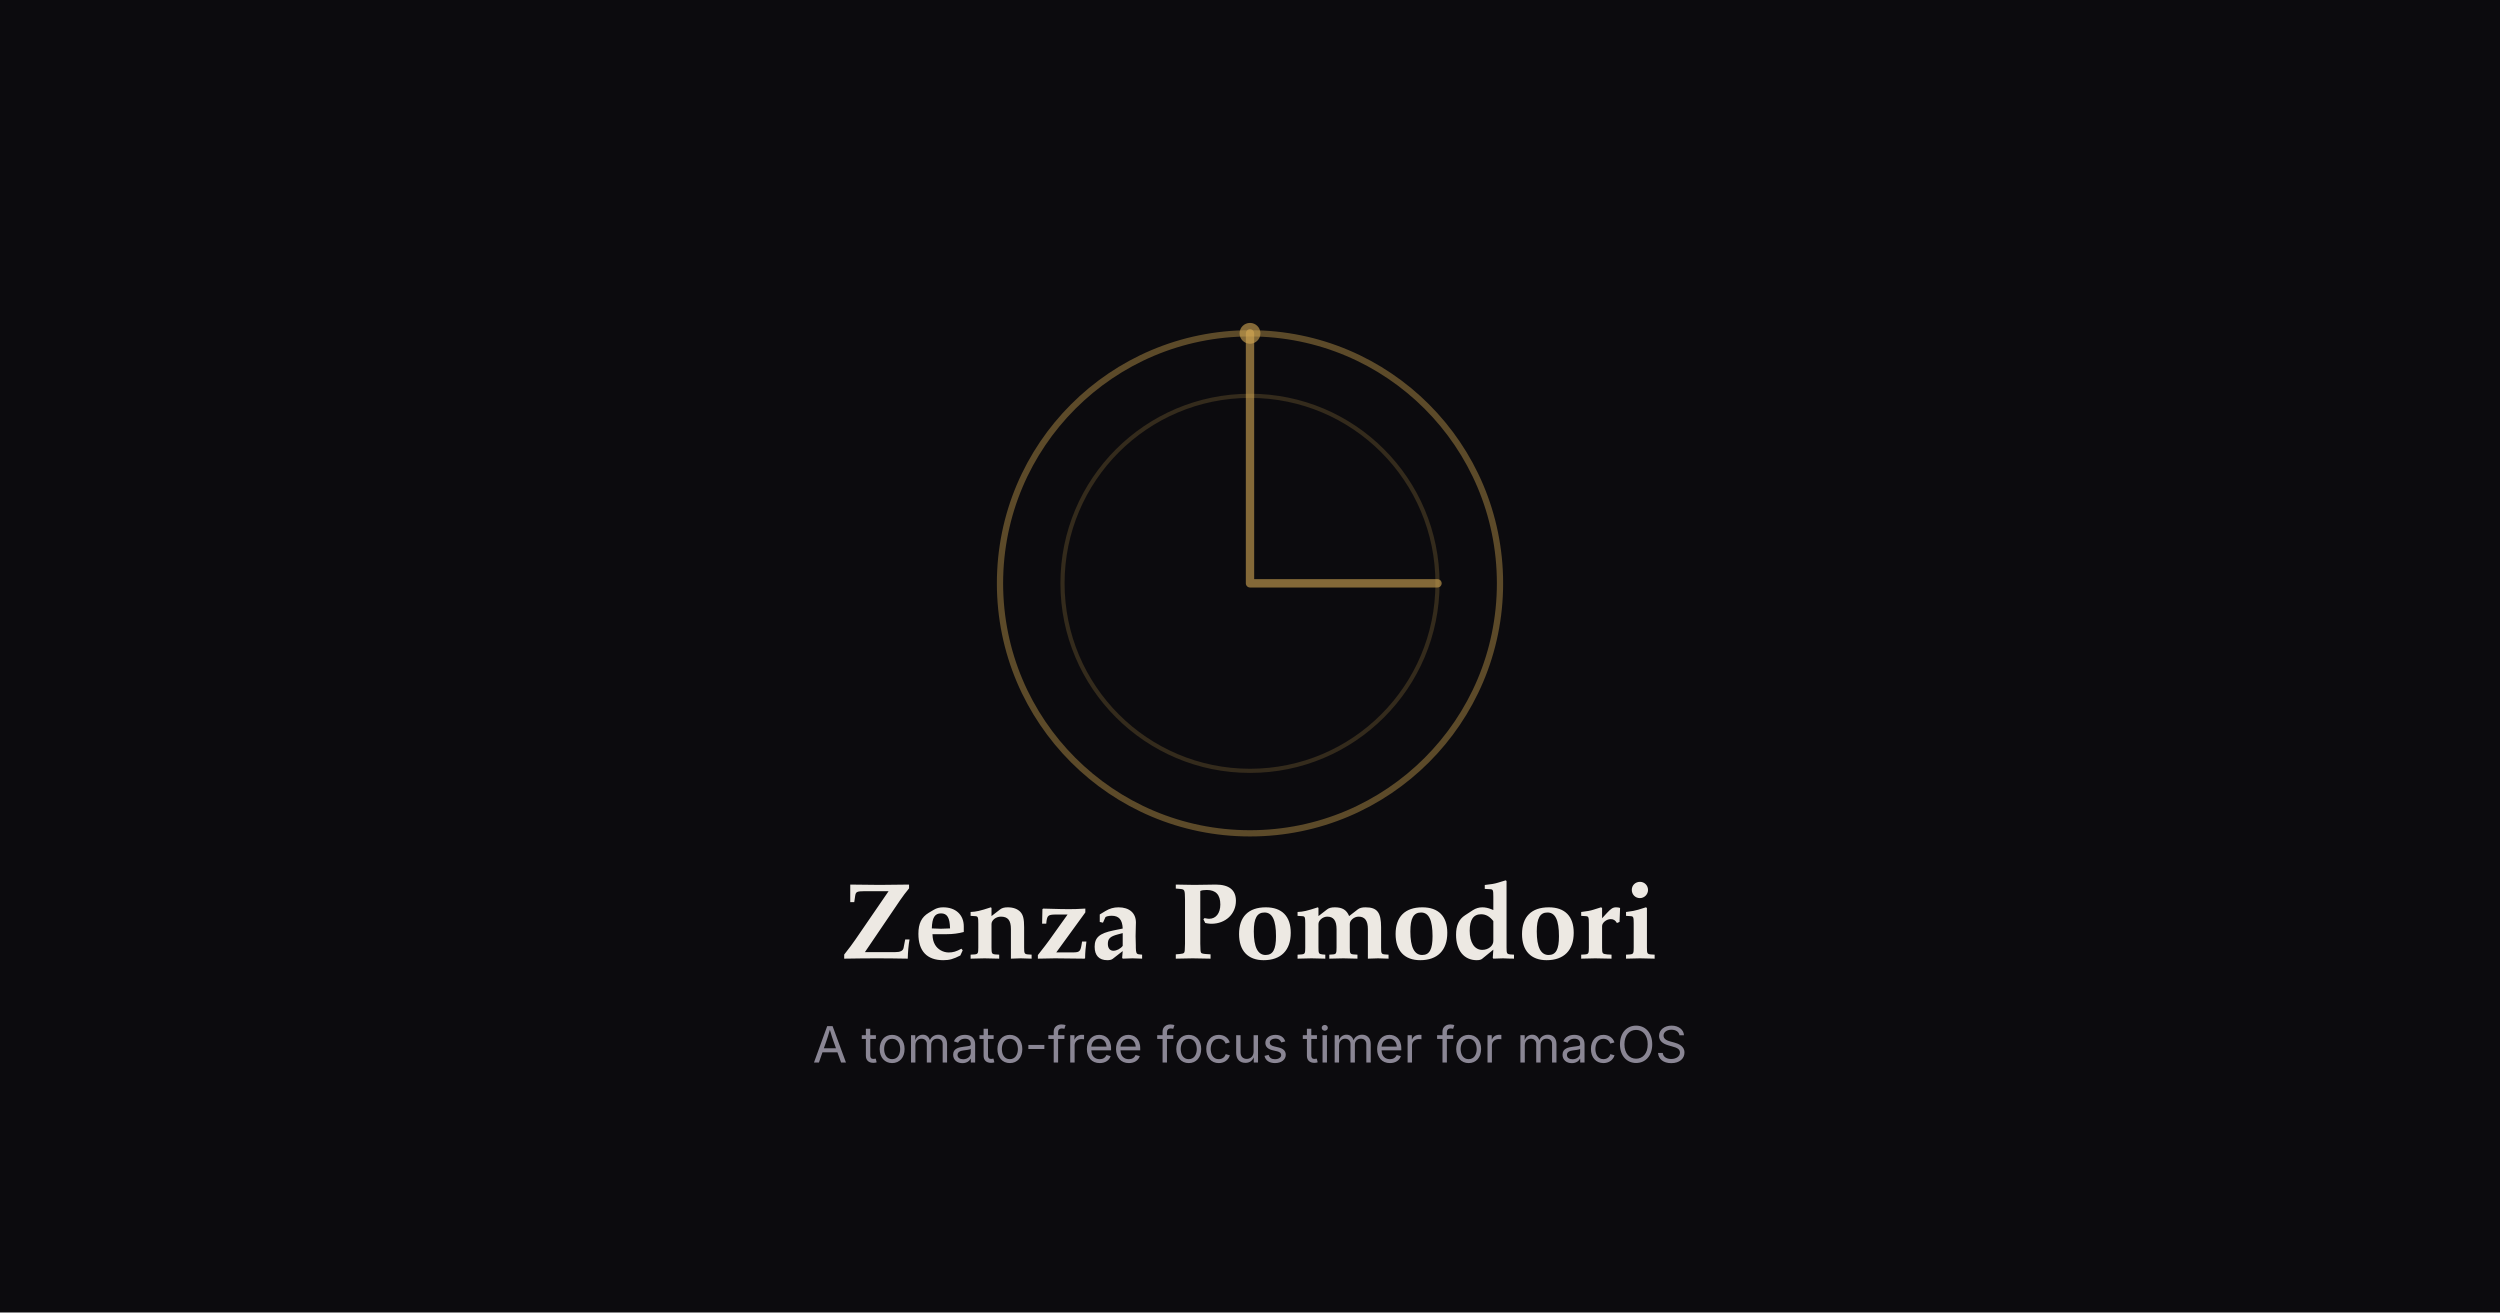
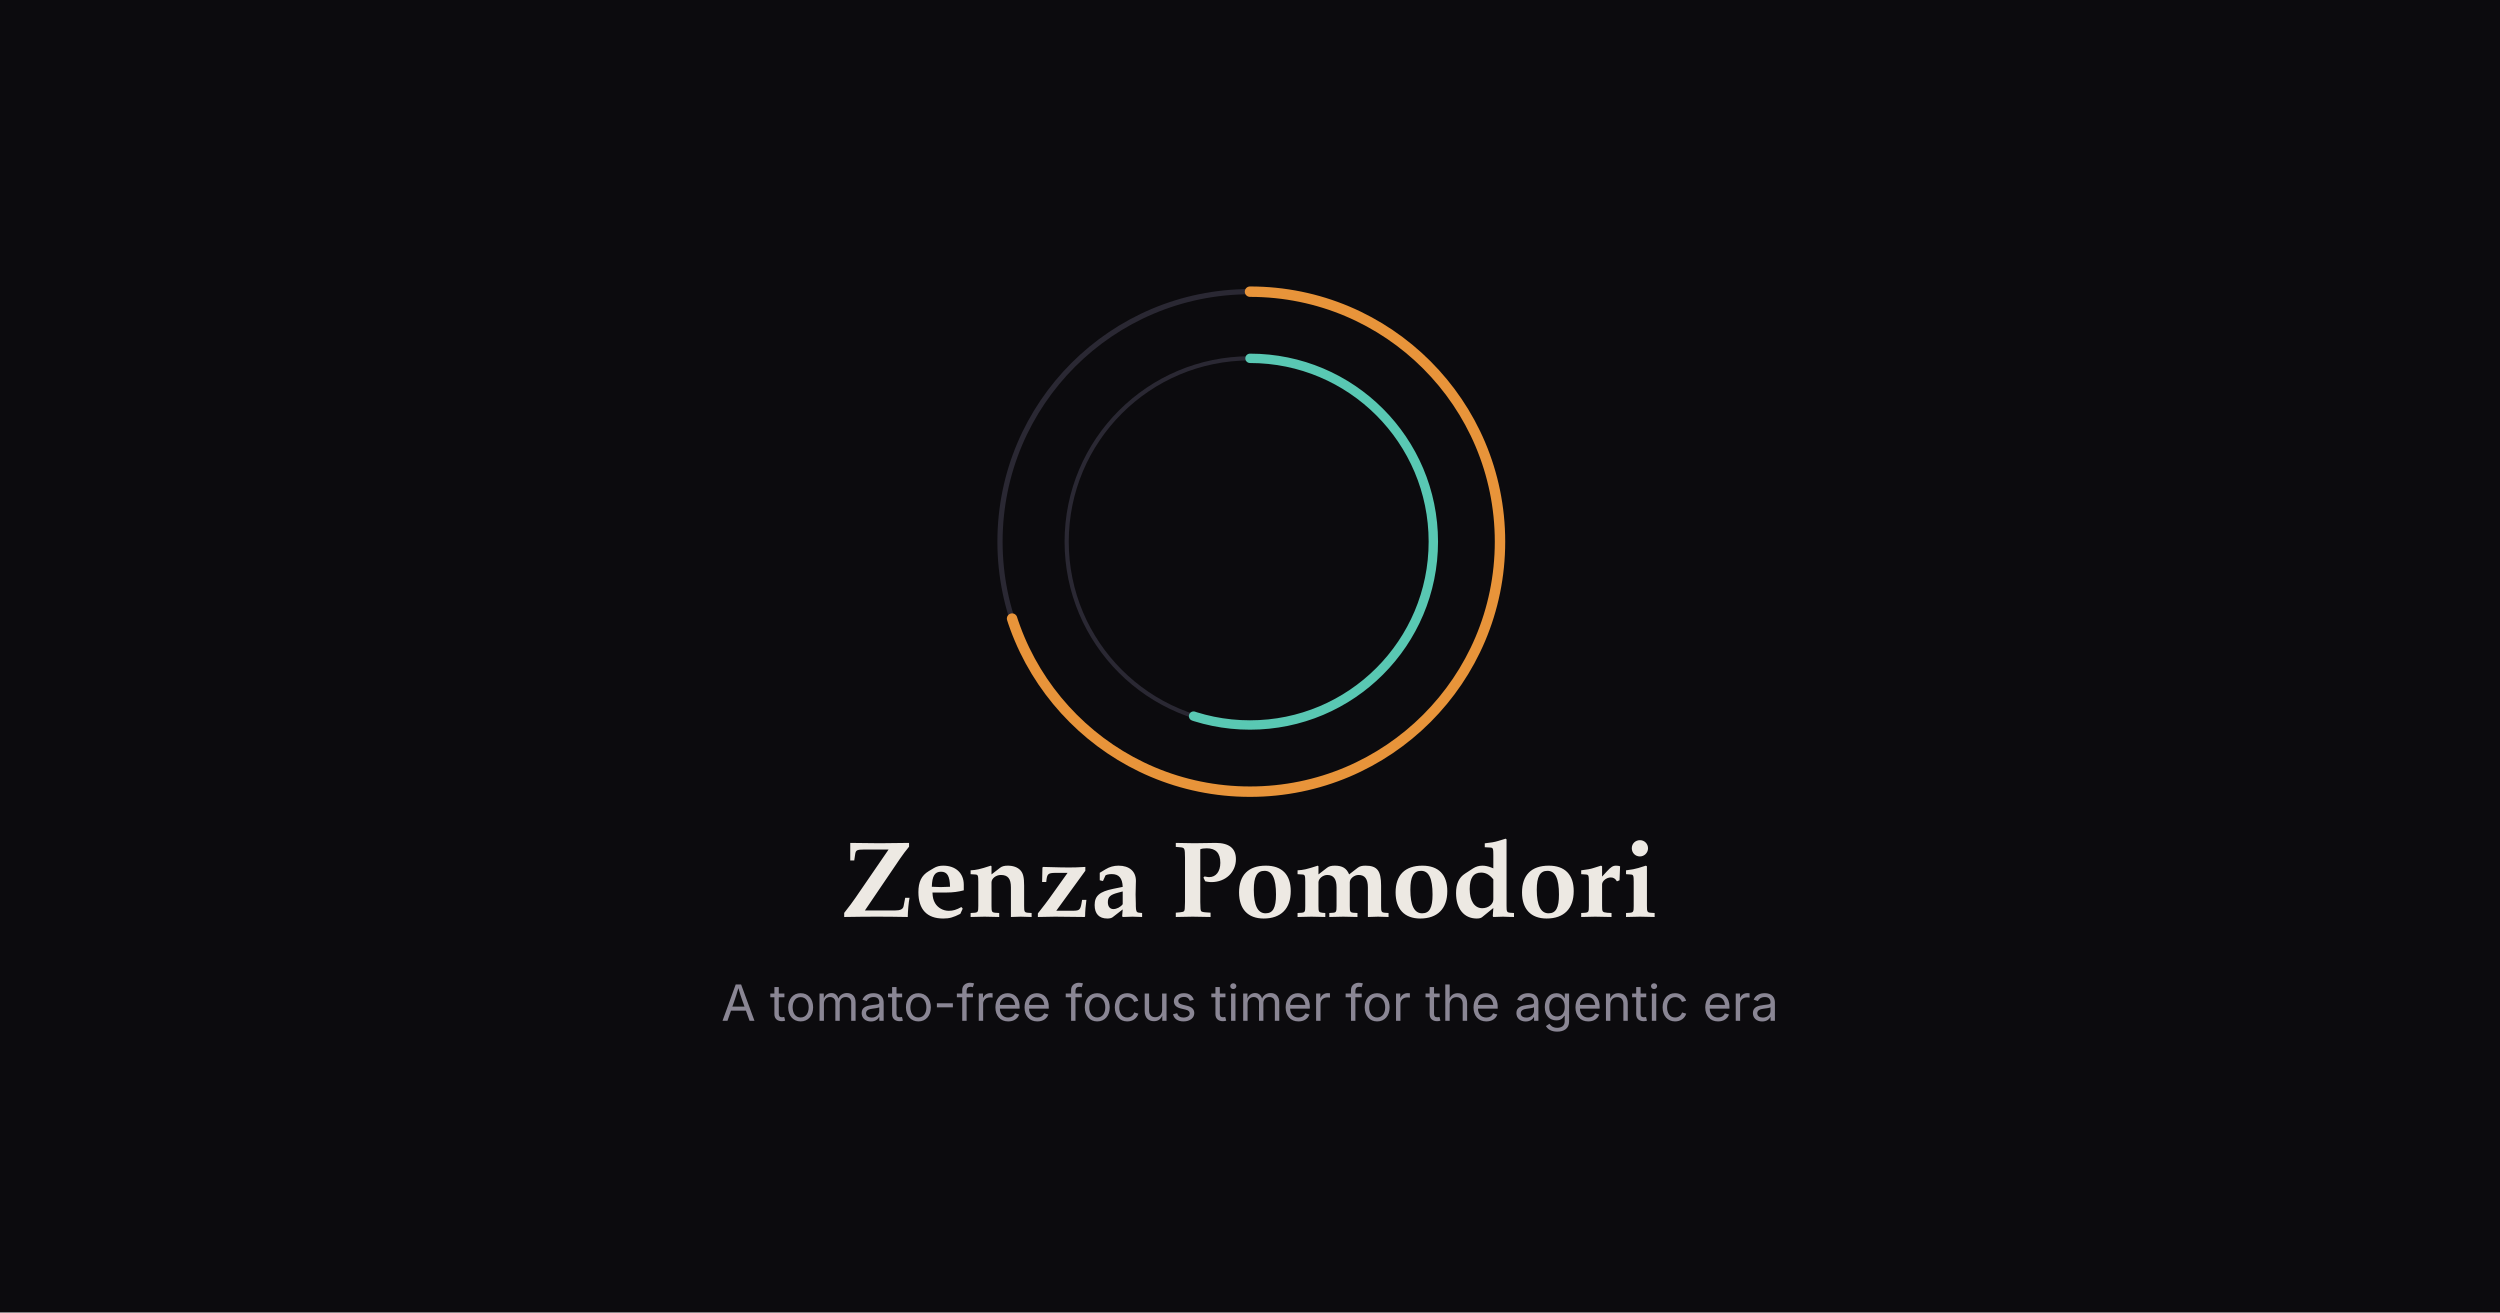
<svg xmlns="http://www.w3.org/2000/svg" viewBox="0 0 1200 630">
  <rect width="1200" height="630" fill="#0c0b0e" />
-   <circle cx="600" cy="280" r="120" fill="none" stroke="#d4a853" stroke-width="3" opacity="0.4" />
-   <circle cx="600" cy="280" r="90" fill="none" stroke="#d4a853" stroke-width="2" opacity="0.2" />
-   <path d="M600 160 L600 280 L690 280" fill="none" stroke="#d4a853" stroke-width="4" stroke-linecap="round" stroke-linejoin="round" opacity="0.6" />
-   <circle cx="600" cy="160" r="5" fill="#d4a853" opacity="0.6" />
-   <text x="600" y="460" text-anchor="middle" font-family="Charter, Palatino, Georgia, serif" font-size="52" font-weight="700" fill="#ede9e3">
+   <circle cx="600" cy="260" r="120" fill="none" stroke="#2a2833" stroke-width="2.5" />
+   <circle cx="600" cy="260" r="88" fill="none" stroke="#2a2833" stroke-width="2" />
+   <circle cx="600" cy="260" r="120" fill="none" stroke="#e8943a" stroke-width="5" stroke-dasharray="528 754" stroke-linecap="round" transform="rotate(-90 600 260)" />
+   <circle cx="600" cy="260" r="88" fill="none" stroke="#59c8b3" stroke-width="4.5" stroke-dasharray="304 553" stroke-linecap="round" transform="rotate(-90 600 260)" />
+   <text x="600" y="440" text-anchor="middle" font-family="Charter, Palatino, Georgia, serif" font-size="52" font-weight="700" fill="#ede9e3">
    Zenza Pomodori
  </text>
-   <text x="600" y="510" text-anchor="middle" font-family="-apple-system, BlinkMacSystemFont, Segoe UI, system-ui, sans-serif" font-size="24" fill="#8a8694">
-     A tomato-free focus timer for macOS
+   <text x="600" y="490" text-anchor="middle" font-family="-apple-system, BlinkMacSystemFont, Segoe UI, system-ui, sans-serif" font-size="24" fill="#8a8694">
+     A tomato-free focus timer for the agentic era
  </text>
</svg>
